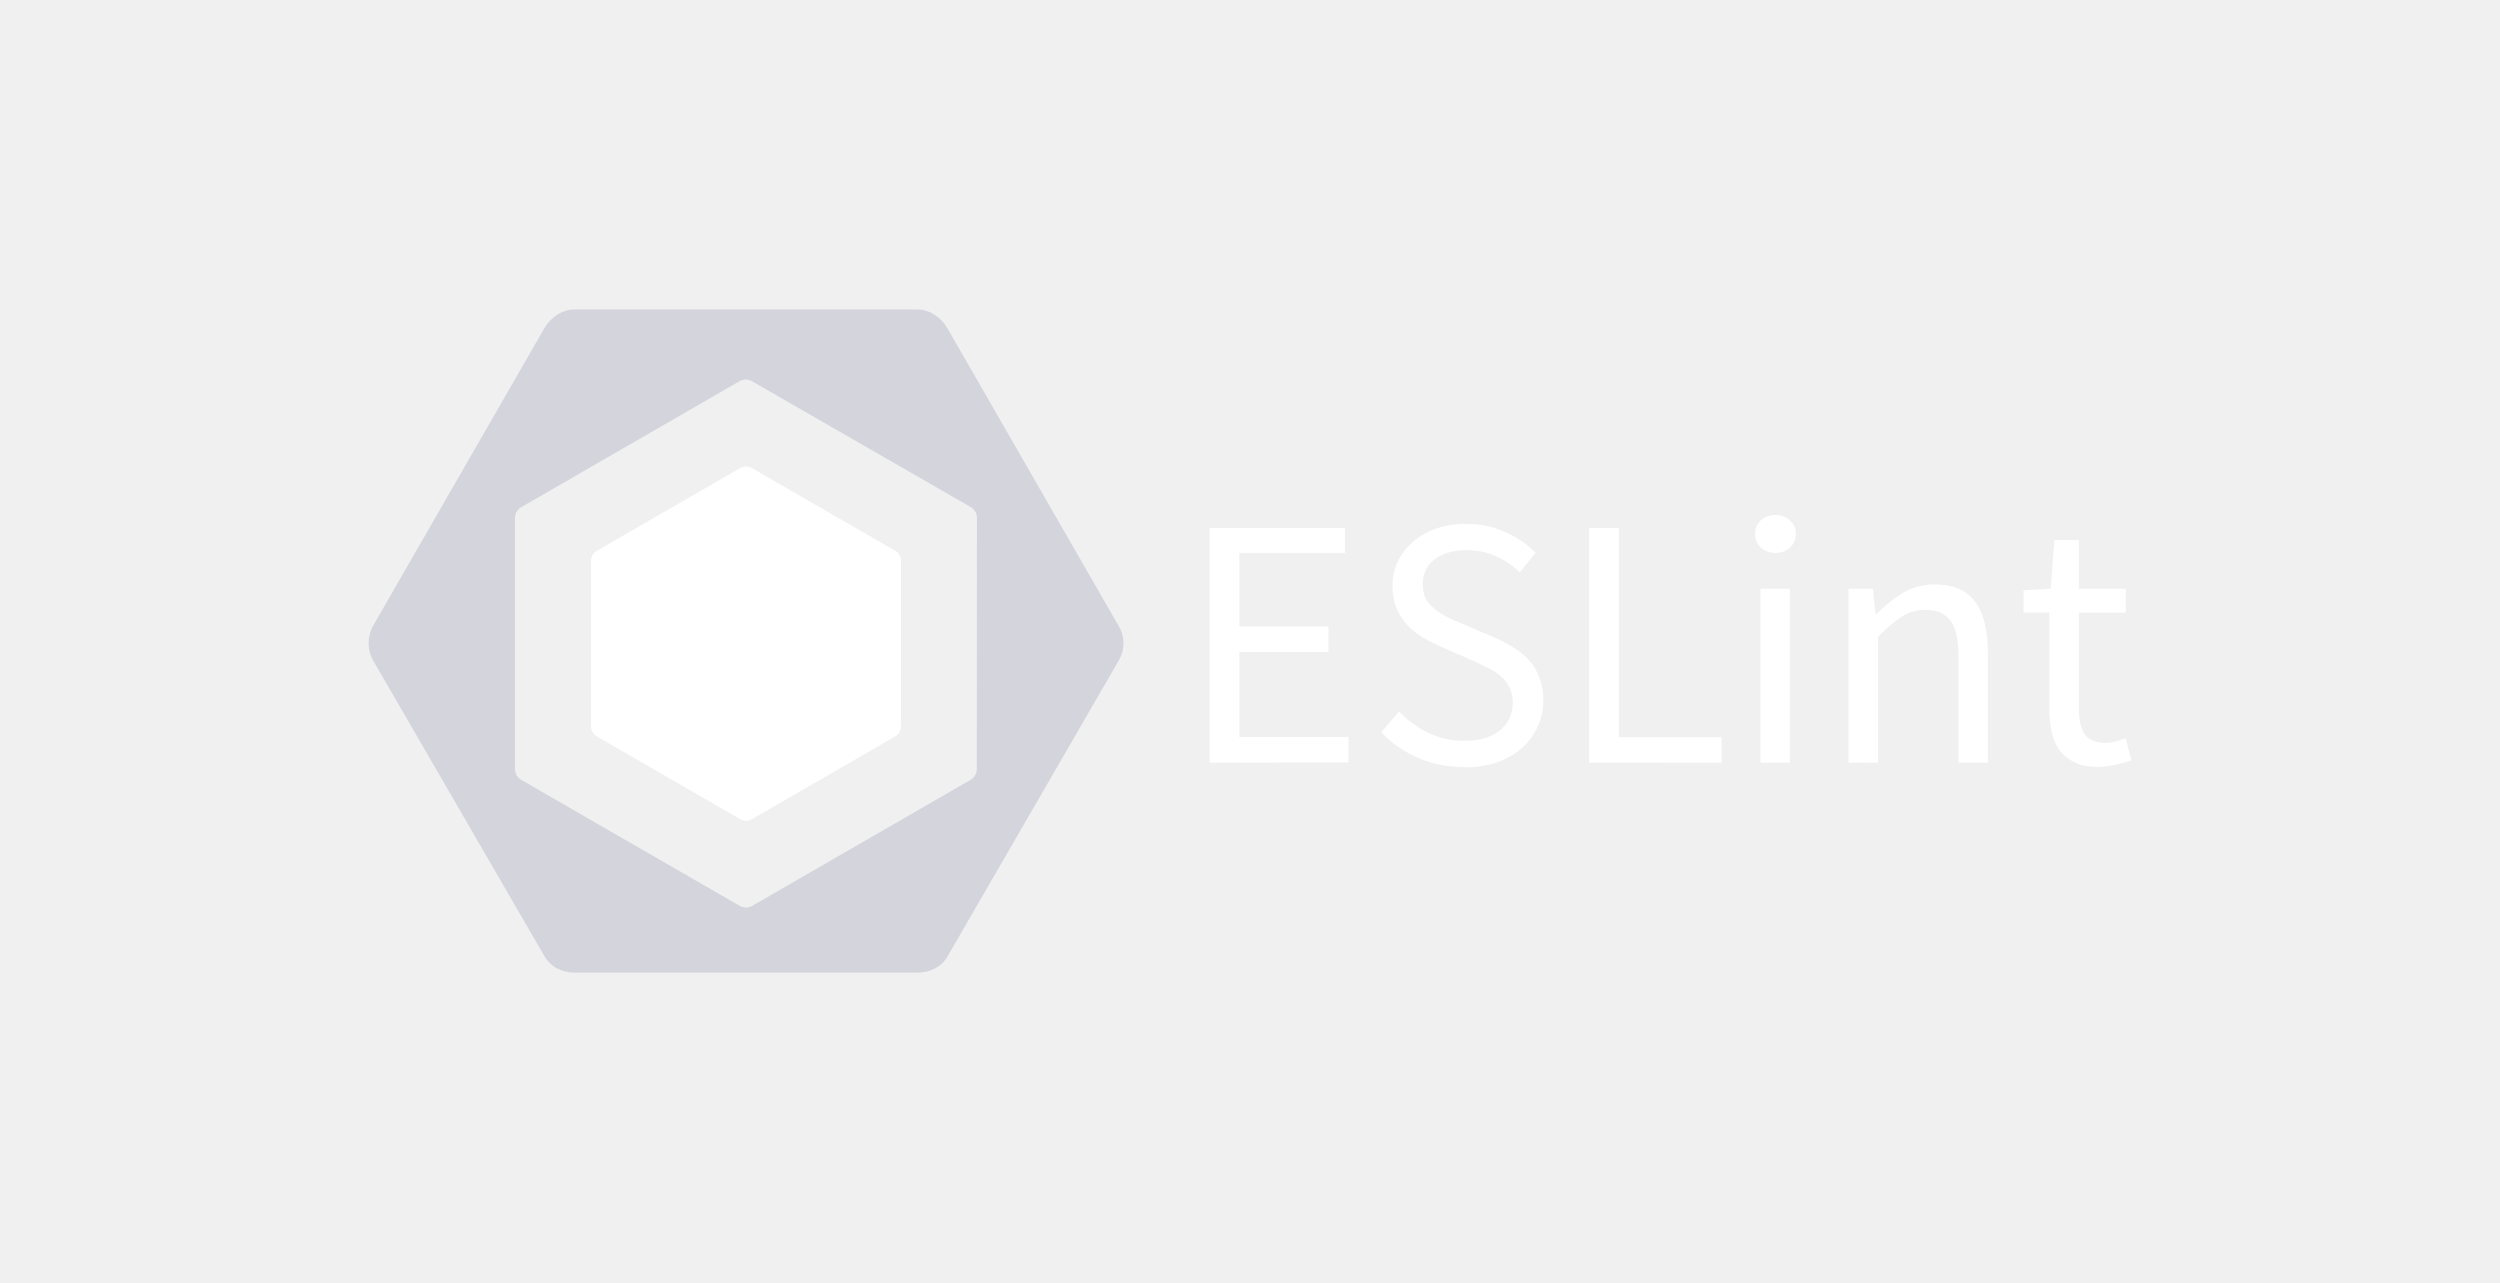
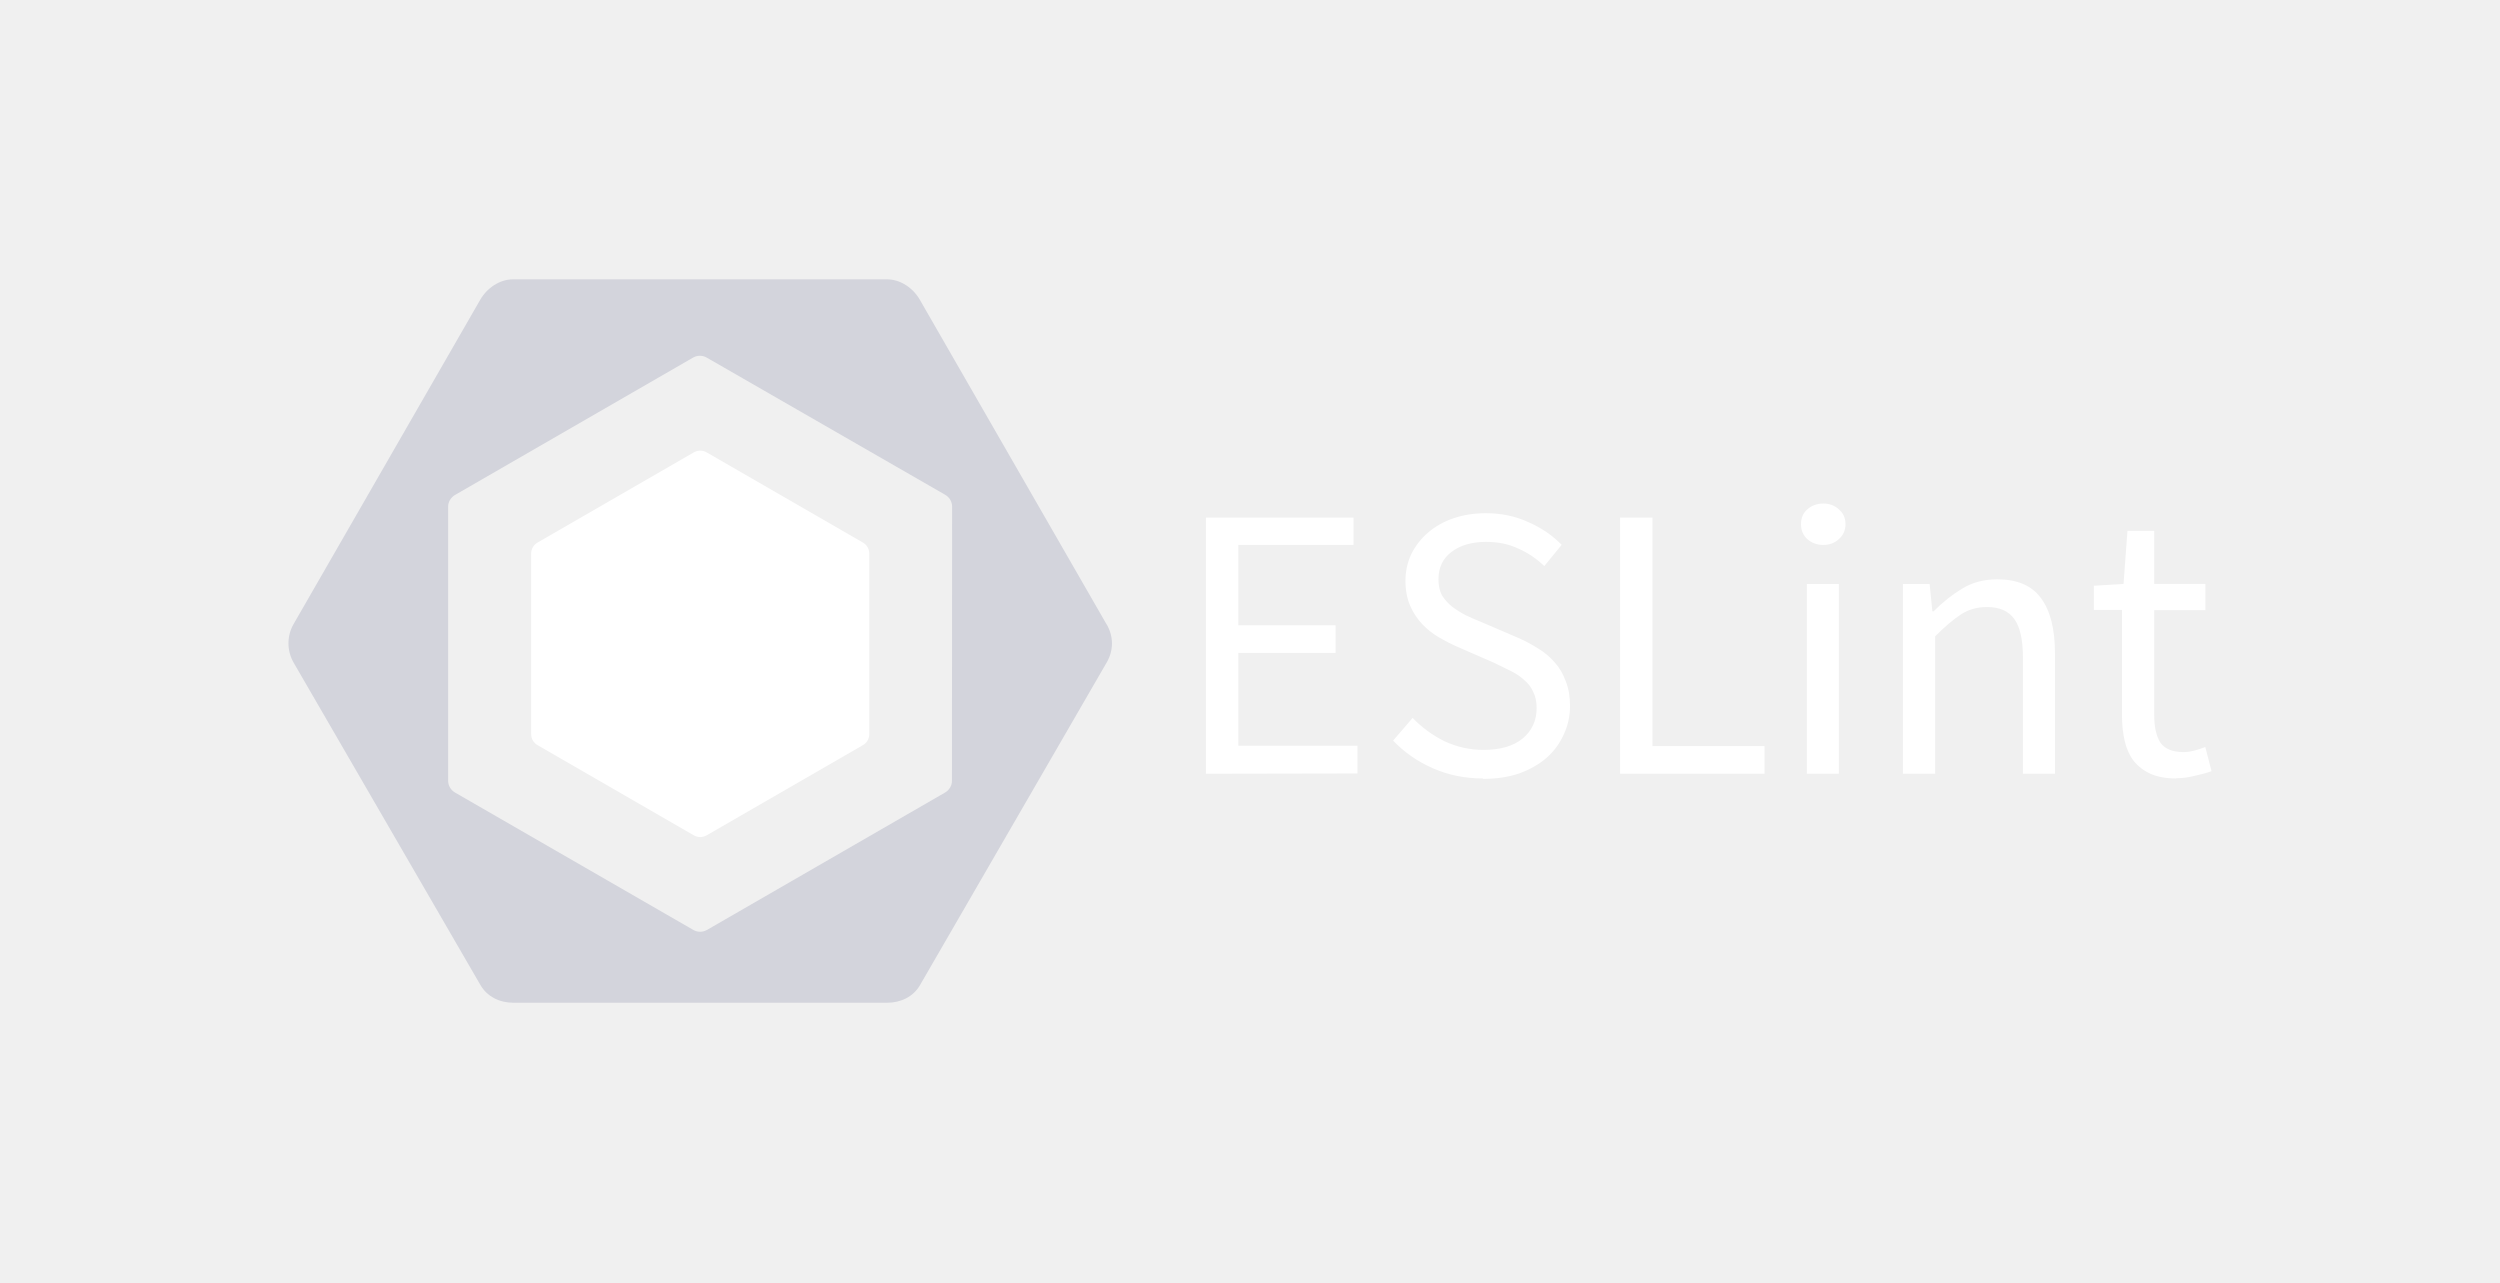
<svg xmlns="http://www.w3.org/2000/svg" width="156" height="80" viewBox="0 0 156 80" fill="none">
-   <path d="M37.244 34.37L46.191 29.207C46.301 29.143 46.426 29.11 46.553 29.11C46.68 29.11 46.804 29.143 46.915 29.207L55.861 34.37C55.971 34.434 56.063 34.525 56.126 34.635C56.19 34.745 56.224 34.87 56.224 34.997V45.327C56.224 45.454 56.19 45.579 56.126 45.688C56.063 45.798 55.971 45.89 55.861 45.953L46.915 51.117C46.804 51.181 46.68 51.214 46.553 51.214C46.426 51.214 46.301 51.181 46.191 51.117L37.244 45.953C37.134 45.89 37.043 45.798 36.979 45.688C36.916 45.579 36.882 45.454 36.882 45.327V34.997C36.882 34.87 36.916 34.745 36.979 34.635C37.043 34.525 37.134 34.434 37.244 34.37Z" fill="white" />
-   <path d="M69.813 39.075L59.114 20.479C58.726 19.805 58.009 19.311 57.232 19.311H35.852C35.077 19.311 34.358 19.806 33.969 20.479L23.291 39.034C23.1 39.368 23 39.746 23 40.131C23 40.516 23.1 40.894 23.291 41.228L33.979 59.673C34.367 60.347 35.085 60.69 35.862 60.69H57.242C58.017 60.69 58.736 60.356 59.123 59.683L69.813 41.209C70.201 40.535 70.201 39.749 69.813 39.066M60.951 48.009C60.951 48.282 60.788 48.535 60.549 48.672L46.933 56.528C46.816 56.595 46.683 56.63 46.548 56.63C46.413 56.63 46.28 56.595 46.163 56.528L32.536 48.672C32.417 48.606 32.318 48.51 32.247 48.393C32.177 48.277 32.138 48.145 32.134 48.009V32.305C32.134 32.031 32.297 31.778 32.534 31.642L46.149 23.785C46.267 23.719 46.399 23.683 46.534 23.683C46.669 23.683 46.802 23.719 46.919 23.785L60.557 31.631C60.676 31.697 60.776 31.793 60.847 31.91C60.918 32.026 60.957 32.158 60.961 32.295L60.951 48.009Z" fill="#D3D4DC" />
-   <path d="M75.479 47.592V32.941H83.922V34.505H77.333V39.097H82.895V40.683H77.333V45.99H84.145V47.576L75.479 47.592ZM91.322 47.861C90.301 47.861 89.349 47.667 88.464 47.28C87.58 46.892 86.82 46.363 86.186 45.694L87.303 44.398C87.824 44.942 88.434 45.389 89.135 45.738C89.849 46.064 90.586 46.228 91.346 46.228C92.314 46.228 93.062 46.011 93.591 45.58C94.127 45.133 94.395 44.552 94.395 43.837C94.395 43.465 94.328 43.152 94.194 42.899C94.075 42.631 93.904 42.407 93.681 42.228C93.473 42.034 93.22 41.863 92.922 41.715C92.624 41.565 92.304 41.409 91.962 41.245L89.863 40.33C89.521 40.18 89.171 40.002 88.812 39.794C88.455 39.586 88.135 39.333 87.853 39.035C87.57 38.737 87.339 38.387 87.161 37.984C86.982 37.567 86.892 37.09 86.892 36.555C86.892 36.011 87.004 35.501 87.227 35.024C87.465 34.548 87.785 34.139 88.186 33.796C88.604 33.438 89.088 33.166 89.639 32.979C90.205 32.785 90.823 32.688 91.493 32.688C92.377 32.688 93.189 32.859 93.928 33.202C94.672 33.528 95.305 33.96 95.826 34.498L94.832 35.713C94.385 35.281 93.886 34.946 93.336 34.708C92.8 34.455 92.189 34.328 91.504 34.328C90.685 34.328 90.022 34.522 89.516 34.91C89.025 35.282 88.779 35.803 88.779 36.473C88.779 36.831 88.846 37.136 88.981 37.389C89.13 37.627 89.324 37.843 89.562 38.037C89.8 38.216 90.061 38.379 90.344 38.527C90.627 38.661 90.917 38.787 91.215 38.906L93.292 39.799C93.709 39.978 94.104 40.187 94.476 40.425C94.848 40.648 95.168 40.916 95.435 41.229C95.703 41.527 95.912 41.884 96.061 42.301C96.224 42.709 96.306 43.178 96.306 43.709C96.306 44.29 96.187 44.834 95.949 45.34C95.725 45.846 95.398 46.292 94.966 46.68C94.534 47.052 94.013 47.349 93.402 47.573C92.792 47.781 92.1 47.885 91.326 47.885L91.322 47.861ZM99.166 47.592V32.941H101.021V46.007H107.429V47.593L99.166 47.592ZM109.851 47.592V36.739H111.683V47.592H109.851ZM110.79 34.504C110.433 34.504 110.128 34.392 109.875 34.169C109.636 33.946 109.517 33.663 109.517 33.32C109.517 32.963 109.636 32.68 109.875 32.471C110.128 32.248 110.433 32.136 110.79 32.136C111.147 32.136 111.445 32.248 111.683 32.471C111.936 32.679 112.063 32.962 112.063 33.32C112.063 33.662 111.936 33.945 111.683 34.169C111.445 34.392 111.147 34.504 110.79 34.504ZM115.347 47.592V36.739H116.875L117.031 38.302H117.099C117.62 37.781 118.164 37.349 118.73 37.006C119.311 36.649 119.981 36.47 120.74 36.47C121.886 36.47 122.72 36.828 123.24 37.542C123.776 38.256 124.044 39.313 124.044 40.714V47.592H122.213V40.959C122.213 39.938 122.049 39.201 121.723 38.747C121.396 38.286 120.875 38.055 120.159 38.055C119.593 38.055 119.095 38.197 118.663 38.48C118.231 38.763 117.74 39.18 117.19 39.731V47.593L115.347 47.592ZM130.979 47.861C130.398 47.861 129.907 47.772 129.505 47.593C129.117 47.414 128.798 47.169 128.546 46.856C128.308 46.543 128.137 46.164 128.033 45.717C127.929 45.27 127.877 44.779 127.877 44.244V38.223H126.268V36.838L127.965 36.736L128.19 33.698H129.721V36.736H132.646V38.232H129.721V44.253C129.721 44.923 129.84 45.444 130.078 45.816C130.331 46.173 130.773 46.352 131.404 46.352C131.598 46.352 131.807 46.322 132.03 46.262C132.253 46.202 132.457 46.135 132.642 46.061L133 47.446C132.702 47.55 132.374 47.64 132.017 47.715C131.675 47.803 131.332 47.847 130.989 47.847L130.979 47.861Z" fill="white" />
+   <path d="M33.539 33.858L43.3 28.225C43.42 28.156 43.556 28.12 43.694 28.12C43.833 28.12 43.969 28.156 44.089 28.225L53.849 33.858C53.969 33.928 54.069 34.027 54.138 34.147C54.208 34.267 54.244 34.404 54.244 34.542V45.811C54.244 45.949 54.208 46.086 54.138 46.206C54.069 46.325 53.969 46.425 53.849 46.494L44.089 52.128C43.969 52.197 43.833 52.233 43.694 52.233C43.556 52.233 43.42 52.197 43.3 52.128L33.539 46.494C33.419 46.425 33.32 46.325 33.25 46.206C33.181 46.086 33.144 45.949 33.144 45.811V34.542C33.144 34.404 33.181 34.267 33.25 34.147C33.32 34.027 33.419 33.928 33.539 33.858Z" fill="white" />
+   <path d="M69.069 38.991L57.397 18.704C56.974 17.97 56.192 17.43 55.344 17.43H32.021C31.175 17.43 30.391 17.971 29.967 18.704L18.317 38.946C18.109 39.311 18 39.723 18 40.143C18 40.563 18.109 40.975 18.317 41.34L29.977 61.462C30.4 62.196 31.184 62.571 32.031 62.571H55.354C56.2 62.571 56.984 62.206 57.407 61.473L69.069 41.319C69.492 40.584 69.492 39.727 69.069 38.981M59.401 48.737C59.401 49.035 59.223 49.311 58.963 49.46L44.109 58.031C43.981 58.104 43.836 58.142 43.689 58.142C43.541 58.142 43.396 58.104 43.269 58.031L28.403 49.46C28.273 49.388 28.165 49.283 28.088 49.156C28.011 49.03 27.968 48.885 27.964 48.737V31.605C27.964 31.307 28.142 31.031 28.4 30.882L43.254 22.311C43.382 22.238 43.526 22.2 43.674 22.2C43.821 22.2 43.966 22.238 44.093 22.311L58.971 30.87C59.101 30.943 59.21 31.047 59.288 31.174C59.365 31.301 59.408 31.446 59.412 31.594L59.401 48.737Z" fill="#D3D4DC" />
+   <path d="M75.25 48.282V32.3H84.46V34.005H77.273V39.015H83.34V40.745H77.273V46.534H84.704V48.264L75.25 48.282ZM92.533 48.576C91.419 48.576 90.38 48.365 89.416 47.942C88.451 47.519 87.622 46.942 86.931 46.212L88.149 44.798C88.717 45.391 89.383 45.879 90.147 46.259C90.926 46.616 91.731 46.794 92.559 46.794C93.616 46.794 94.432 46.558 95.009 46.087C95.594 45.599 95.886 44.966 95.886 44.186C95.886 43.781 95.813 43.439 95.667 43.162C95.537 42.87 95.35 42.626 95.107 42.431C94.88 42.219 94.603 42.033 94.278 41.871C93.953 41.708 93.605 41.537 93.232 41.359L90.942 40.36C90.569 40.197 90.186 40.002 89.795 39.776C89.406 39.548 89.057 39.272 88.749 38.947C88.44 38.622 88.188 38.24 87.994 37.801C87.799 37.346 87.701 36.826 87.701 36.242C87.701 35.648 87.823 35.092 88.066 34.572C88.326 34.053 88.675 33.606 89.113 33.232C89.568 32.842 90.096 32.545 90.697 32.341C91.314 32.129 91.989 32.024 92.72 32.024C93.685 32.024 94.57 32.21 95.376 32.584C96.188 32.94 96.878 33.411 97.447 33.998L96.363 35.324C95.875 34.852 95.331 34.487 94.731 34.227C94.146 33.951 93.48 33.813 92.732 33.813C91.838 33.813 91.116 34.024 90.563 34.447C90.028 34.853 89.76 35.422 89.76 36.153C89.76 36.542 89.833 36.875 89.979 37.151C90.142 37.411 90.354 37.647 90.614 37.858C90.873 38.054 91.157 38.232 91.466 38.393C91.775 38.539 92.092 38.677 92.417 38.807L94.683 39.781C95.138 39.976 95.568 40.204 95.974 40.464C96.38 40.707 96.729 40.999 97.02 41.341C97.313 41.666 97.54 42.056 97.703 42.51C97.881 42.955 97.97 43.467 97.97 44.046C97.97 44.68 97.84 45.273 97.581 45.825C97.337 46.377 96.98 46.865 96.508 47.287C96.037 47.693 95.469 48.018 94.803 48.261C94.137 48.488 93.382 48.602 92.537 48.602L92.533 48.576ZM101.091 48.282V32.3H103.114V46.553H110.105V48.283L101.091 48.282ZM112.747 48.282V36.442H114.745V48.282H112.747ZM113.771 34.004C113.382 34.004 113.049 33.883 112.773 33.639C112.513 33.396 112.383 33.087 112.383 32.713C112.383 32.323 112.513 32.014 112.773 31.787C113.049 31.543 113.382 31.421 113.771 31.421C114.161 31.421 114.486 31.543 114.745 31.787C115.021 32.014 115.159 32.322 115.159 32.713C115.159 33.086 115.021 33.395 114.745 33.639C114.486 33.883 114.161 34.004 113.771 34.004ZM118.742 48.282V36.442H120.41L120.58 38.148H120.654C121.222 37.579 121.815 37.108 122.433 36.734C123.066 36.344 123.798 36.15 124.626 36.15C125.876 36.15 126.786 36.539 127.353 37.319C127.938 38.098 128.231 39.251 128.231 40.779V48.282H126.232V41.046C126.232 39.932 126.054 39.128 125.698 38.633C125.342 38.13 124.773 37.879 123.992 37.879C123.375 37.879 122.831 38.033 122.36 38.342C121.889 38.65 121.353 39.105 120.753 39.706V48.283L118.742 48.282ZM135.796 48.576C135.162 48.576 134.626 48.479 134.188 48.283C133.765 48.088 133.416 47.82 133.141 47.48C132.882 47.138 132.695 46.724 132.581 46.237C132.468 45.749 132.411 45.214 132.411 44.63V38.061H130.657V36.55L132.508 36.439L132.753 33.125H134.423V36.439H137.615V38.071H134.423V44.64C134.423 45.371 134.553 45.939 134.812 46.345C135.089 46.735 135.571 46.93 136.26 46.93C136.471 46.93 136.699 46.897 136.942 46.832C137.186 46.766 137.408 46.693 137.61 46.612L138 48.123C137.675 48.237 137.317 48.334 136.928 48.416C136.554 48.512 136.181 48.561 135.807 48.561L135.796 48.576Z" fill="white" />
</svg>
